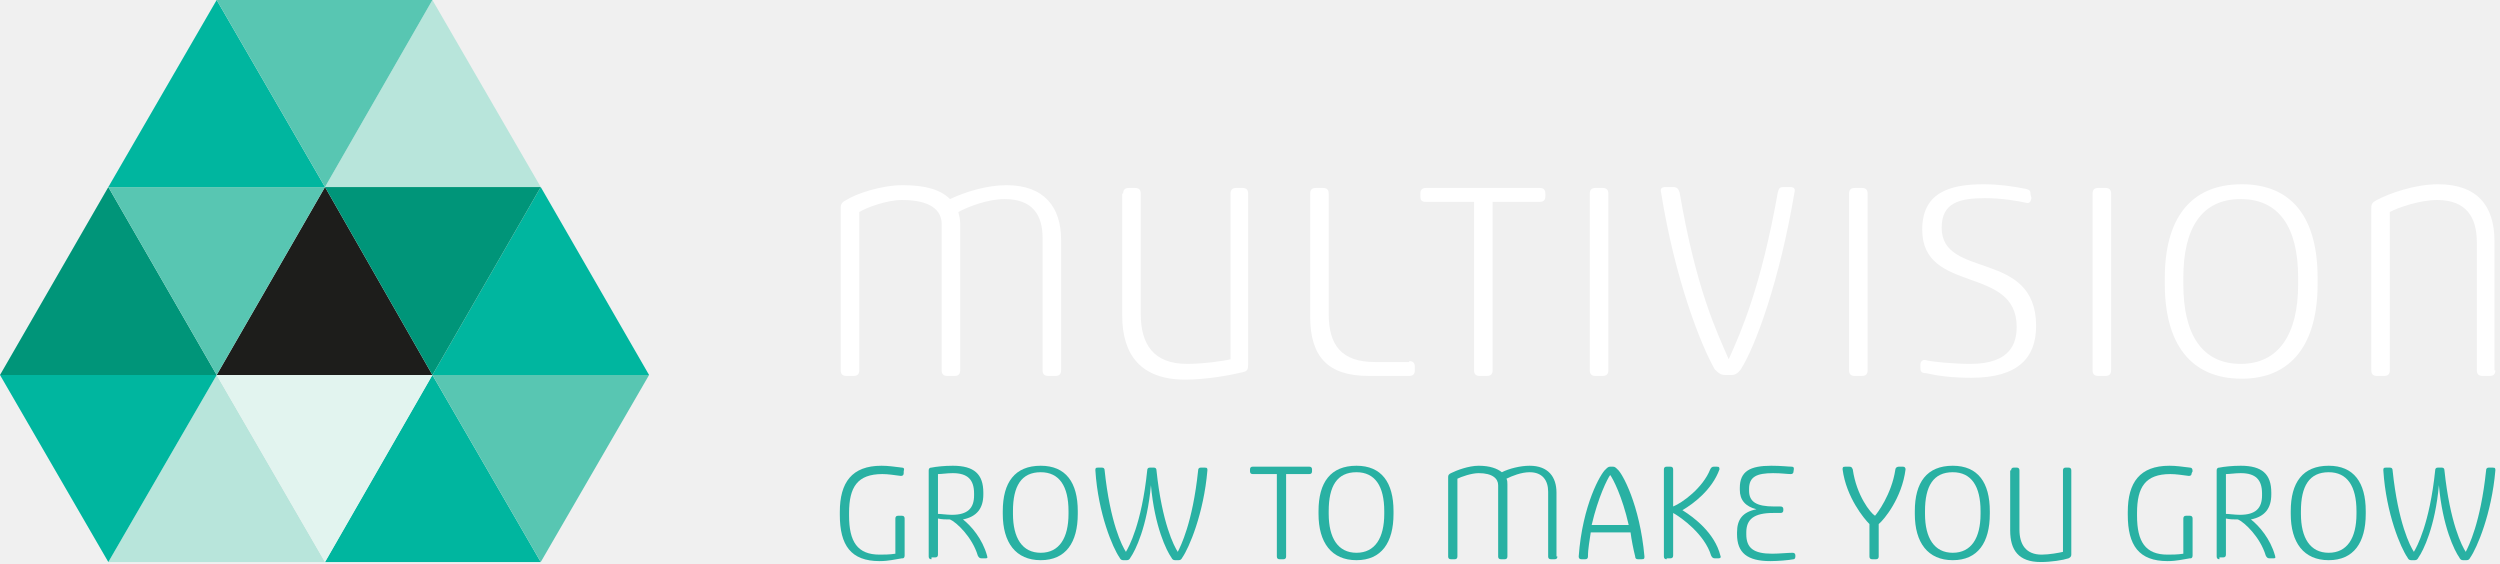
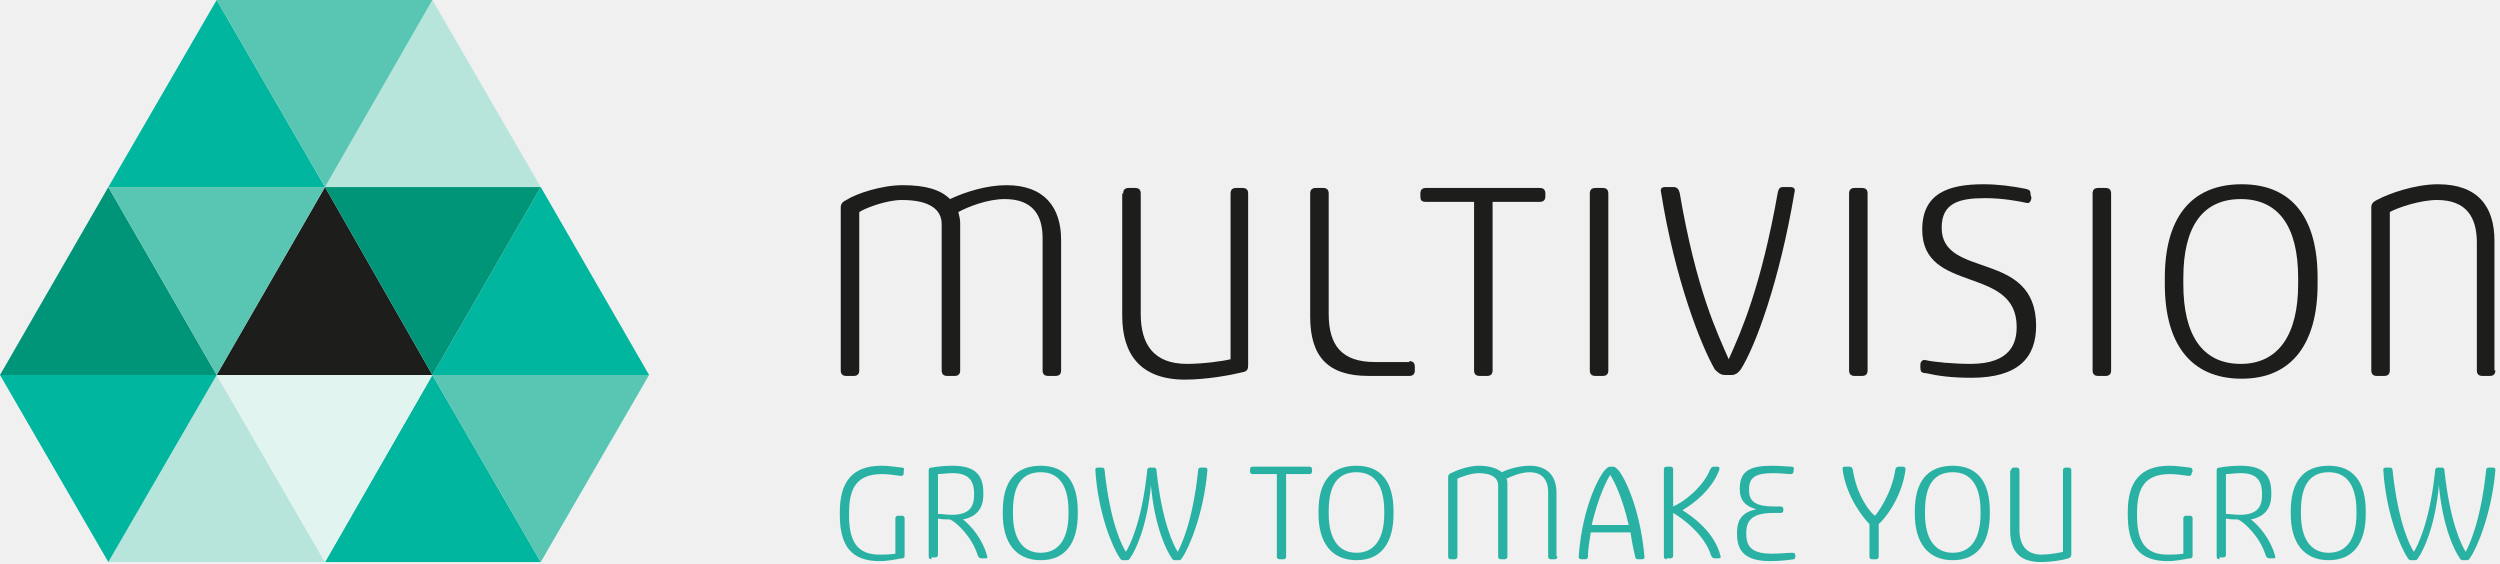
<svg xmlns="http://www.w3.org/2000/svg" version="1.1" id="Layer_1" x="0px" y="0px" viewBox="0 0 270 60.9" style="enable-background:new 0 0 270 60.9;" xml:space="preserve">
  <style type="text/css">
	.st0{fill:#1D1D1B;}
	.st1{fill:#B8E5DB;}
	.st2{fill:#00B69F;}
	.st3{fill:#009579;}
	.st4{fill:#58C6B2;}
	.st5{fill:#E2F4EF;}
- 	.st6{fill:#FFFFFF;}
- 	.st7{fill:#29B1A3;}
+ 	.st6{fill:#29B1A3;}
</style>
  <g>
    <polygon class="st0" points="46.7,40.5 35.1,20.2 23.4,40.5  " />
    <polygon class="st1" points="35.1,60.7 23.4,40.5 11.7,60.7  " />
    <polygon class="st2" points="58.4,60.7 46.7,40.5 35.1,60.7  " />
    <polygon class="st3" points="23.4,40.5 11.7,20.2 0,40.5  " />
    <polygon class="st2" points="70.1,40.5 58.4,20.2 46.7,40.5  " />
    <polygon class="st2" points="35.1,20.2 23.4,0 11.7,20.2  " />
    <polygon class="st1" points="58.4,20.2 46.7,0 35.1,20.2  " />
    <polygon class="st4" points="11.7,20.2 23.4,40.5 35.1,20.2  " />
    <polygon class="st3" points="35.1,20.2 46.7,40.5 58.4,20.2  " />
    <polygon class="st5" points="23.4,40.5 35.1,60.7 46.7,40.5  " />
    <polygon class="st4" points="46.7,40.5 58.4,60.7 70.1,40.5  " />
    <polygon class="st2" points="0,40.5 11.7,60.7 23.4,40.5  " />
    <polygon class="st4" points="23.4,0 35.1,20.2 46.7,0  " />
  </g>
  <g>
    <g>
-       <path class="st6" d="M114.6,40c0,0.4-0.2,0.6-0.6,0.6h-0.8c-0.4,0-0.6-0.2-0.6-0.6V25.7c0-2.5-1.1-4.2-4.1-4.2    c-1.8,0-3.9,0.8-5,1.4c0.1,0.4,0.2,0.8,0.2,1.2V40c0,0.4-0.2,0.6-0.6,0.6h-0.8c-0.4,0-0.6-0.2-0.6-0.6V24.2c0-1.5-1.2-2.6-4.3-2.6    c-1.6,0-3.8,0.8-4.6,1.3V40c0,0.4-0.2,0.6-0.6,0.6h-0.8c-0.4,0-0.6-0.2-0.6-0.6V22.4c0-0.4,0.2-0.6,0.6-0.8    c1.1-0.7,3.8-1.6,6.1-1.6c2.5,0,4.1,0.5,5.1,1.5c1.7-0.8,4-1.5,6.1-1.5c4.1,0,5.9,2.4,5.9,5.9V40z" />
-       <path class="st6" d="M121.3,20.9c0-0.4,0.2-0.6,0.6-0.6h0.7c0.4,0,0.6,0.2,0.6,0.6v13c0,3.3,1.4,5.4,5,5.4c1.7,0,3.9-0.3,4.7-0.5    V20.9c0-0.4,0.2-0.6,0.6-0.6h0.7c0.4,0,0.6,0.2,0.6,0.6v18.5c0,0.5-0.1,0.7-0.6,0.8c-1.2,0.3-3.9,0.8-6.2,0.8    c-4.8,0-6.8-2.7-6.8-6.9V20.9z" />
-       <path class="st6" d="M152.2,39c0.4,0,0.6,0.2,0.6,0.6V40c0,0.4-0.2,0.6-0.6,0.6h-4.4c-4.4,0-6.3-2.1-6.3-6.4V20.9    c0-0.4,0.2-0.6,0.6-0.6h0.8c0.4,0,0.6,0.2,0.6,0.6v13c0,3.4,1.4,5.2,5,5.2H152.2z" />
-       <path class="st6" d="M159.8,40.6c-0.4,0-0.6-0.2-0.6-0.6V21.8h-5.2c-0.5,0-0.6-0.2-0.6-0.6v-0.3c0-0.4,0.2-0.6,0.6-0.6h12.3    c0.4,0,0.6,0.2,0.6,0.6v0.3c0,0.4-0.2,0.6-0.6,0.6h-5.1V40c0,0.4-0.2,0.6-0.6,0.6H159.8z" />
-       <path class="st6" d="M172.3,40.6c-0.4,0-0.6-0.2-0.6-0.6V20.9c0-0.4,0.2-0.6,0.6-0.6h0.8c0.4,0,0.6,0.2,0.6,0.6V40    c0,0.4-0.2,0.6-0.6,0.6H172.3z" />
-       <path class="st6" d="M192,20.8c0.1-0.3,0.1-0.6,0.6-0.6h0.7c0.5,0,0.6,0.2,0.5,0.6c-1.6,9.5-4.2,16.6-5.8,19.1    c-0.3,0.4-0.6,0.6-1,0.6h-0.7c-0.5,0-0.8-0.3-1.1-0.6c-1.5-2.6-4.3-9.7-5.8-19.1c-0.1-0.4,0-0.6,0.5-0.6h0.8    c0.5,0,0.6,0.3,0.7,0.6c1.8,10.5,4,15,5.3,18C188.1,35.7,190.2,30.9,192,20.8z" />
-       <path class="st6" d="M200.3,40.6c-0.4,0-0.6-0.2-0.6-0.6V20.9c0-0.4,0.2-0.6,0.6-0.6h0.8c0.4,0,0.6,0.2,0.6,0.6V40    c0,0.4-0.2,0.6-0.6,0.6H200.3z" />
-       <path class="st6" d="M219.4,21.4c-0.1,0.4-0.2,0.6-0.6,0.5c-0.9-0.2-2.6-0.5-4.4-0.5c-2.8,0-4.7,0.5-4.7,3.2    c0,5.6,10.2,2.3,10.2,10.6c0,3.4-1.9,5.6-7,5.6c-2.1,0-3.6-0.2-4.9-0.5c-0.5,0-0.6-0.2-0.6-0.6v-0.3c0-0.4,0.3-0.6,0.6-0.5    c0.8,0.2,3.1,0.4,4.8,0.4c4.4,0,5-2.3,5-4c0-6.7-10.2-3.5-10.2-10.5c0-3.9,2.8-4.9,6.6-4.9c1.6,0,3.1,0.2,4.6,0.5    c0.4,0.1,0.5,0.2,0.5,0.6L219.4,21.4z" />
-       <path class="st6" d="M226.6,40.6c-0.4,0-0.6-0.2-0.6-0.6V20.9c0-0.4,0.2-0.6,0.6-0.6h0.8c0.4,0,0.6,0.2,0.6,0.6V40    c0,0.4-0.2,0.6-0.6,0.6H226.6z" />
-       <path class="st6" d="M233.8,30c0-6.3,2.7-10.1,8.3-10.1c5.5,0,8.2,3.7,8.2,10.1v0.7c0,6.3-2.7,10.2-8.2,10.2    c-5.6,0-8.3-3.9-8.3-10.2V30z M248.2,30c0-5.5-2.1-8.5-6.2-8.5c-4.2,0-6.2,3.1-6.2,8.5v0.7c0,5.4,2,8.6,6.2,8.6    c4.1,0,6.2-3.2,6.2-8.6V30z" />
-       <path class="st6" d="M269.5,40c0,0.4-0.2,0.6-0.6,0.6h-0.8c-0.4,0-0.6-0.2-0.6-0.6V26.2c0-2.7-1.1-4.6-4.3-4.6    c-1.8,0-4.2,0.8-5.1,1.3V40c0,0.4-0.2,0.6-0.6,0.6h-0.8c-0.4,0-0.6-0.2-0.6-0.6V22.4c0-0.4,0.2-0.6,0.6-0.8    c1.3-0.7,4.1-1.7,6.6-1.7c4.3,0,6.1,2.4,6.1,6.1V40z" />
+       <path class="st0" d="M114.6,40c0,0.4-0.2,0.6-0.6,0.6h-0.8c-0.4,0-0.6-0.2-0.6-0.6V25.7c0-2.5-1.1-4.2-4.1-4.2    c-1.8,0-3.9,0.8-5,1.4c0.1,0.4,0.2,0.8,0.2,1.2V40c0,0.4-0.2,0.6-0.6,0.6h-0.8c-0.4,0-0.6-0.2-0.6-0.6V24.2c0-1.5-1.2-2.6-4.3-2.6    c-1.6,0-3.8,0.8-4.6,1.3V40c0,0.4-0.2,0.6-0.6,0.6h-0.8c-0.4,0-0.6-0.2-0.6-0.6V22.4c0-0.4,0.2-0.6,0.6-0.8    c1.1-0.7,3.8-1.6,6.1-1.6c2.5,0,4.1,0.5,5.1,1.5c1.7-0.8,4-1.5,6.1-1.5c4.1,0,5.9,2.4,5.9,5.9V40z" />
+       <path class="st0" d="M121.3,20.9c0-0.4,0.2-0.6,0.6-0.6h0.7c0.4,0,0.6,0.2,0.6,0.6v13c0,3.3,1.4,5.4,5,5.4c1.7,0,3.9-0.3,4.7-0.5    V20.9c0-0.4,0.2-0.6,0.6-0.6h0.7c0.4,0,0.6,0.2,0.6,0.6v18.5c0,0.5-0.1,0.7-0.6,0.8c-1.2,0.3-3.9,0.8-6.2,0.8    c-4.8,0-6.8-2.7-6.8-6.9V20.9z" />
+       <path class="st0" d="M152.2,39c0.4,0,0.6,0.2,0.6,0.6V40c0,0.4-0.2,0.6-0.6,0.6h-4.4c-4.4,0-6.3-2.1-6.3-6.4V20.9    c0-0.4,0.2-0.6,0.6-0.6h0.8c0.4,0,0.6,0.2,0.6,0.6v13c0,3.4,1.4,5.2,5,5.2H152.2z" />
+       <path class="st0" d="M159.8,40.6c-0.4,0-0.6-0.2-0.6-0.6V21.8h-5.2c-0.5,0-0.6-0.2-0.6-0.6v-0.3c0-0.4,0.2-0.6,0.6-0.6h12.3    c0.4,0,0.6,0.2,0.6,0.6v0.3c0,0.4-0.2,0.6-0.6,0.6h-5.1V40c0,0.4-0.2,0.6-0.6,0.6H159.8z" />
+       <path class="st0" d="M172.3,40.6c-0.4,0-0.6-0.2-0.6-0.6V20.9c0-0.4,0.2-0.6,0.6-0.6h0.8c0.4,0,0.6,0.2,0.6,0.6V40    c0,0.4-0.2,0.6-0.6,0.6H172.3z" />
+       <path class="st0" d="M192,20.8c0.1-0.3,0.1-0.6,0.6-0.6h0.7c0.5,0,0.6,0.2,0.5,0.6c-1.6,9.5-4.2,16.6-5.8,19.1    c-0.3,0.4-0.6,0.6-1,0.6h-0.7c-0.5,0-0.8-0.3-1.1-0.6c-1.5-2.6-4.3-9.7-5.8-19.1c-0.1-0.4,0-0.6,0.5-0.6h0.8    c0.5,0,0.6,0.3,0.7,0.6c1.8,10.5,4,15,5.3,18C188.1,35.7,190.2,30.9,192,20.8z" />
+       <path class="st0" d="M200.3,40.6c-0.4,0-0.6-0.2-0.6-0.6V20.9c0-0.4,0.2-0.6,0.6-0.6h0.8c0.4,0,0.6,0.2,0.6,0.6V40    c0,0.4-0.2,0.6-0.6,0.6H200.3z" />
+       <path class="st0" d="M219.4,21.4c-0.1,0.4-0.2,0.6-0.6,0.5c-0.9-0.2-2.6-0.5-4.4-0.5c-2.8,0-4.7,0.5-4.7,3.2    c0,5.6,10.2,2.3,10.2,10.6c0,3.4-1.9,5.6-7,5.6c-2.1,0-3.6-0.2-4.9-0.5c-0.5,0-0.6-0.2-0.6-0.6v-0.3c0-0.4,0.3-0.6,0.6-0.5    c0.8,0.2,3.1,0.4,4.8,0.4c4.4,0,5-2.3,5-4c0-6.7-10.2-3.5-10.2-10.5c0-3.9,2.8-4.9,6.6-4.9c1.6,0,3.1,0.2,4.6,0.5    c0.4,0.1,0.5,0.2,0.5,0.6L219.4,21.4z" />
+       <path class="st0" d="M226.6,40.6c-0.4,0-0.6-0.2-0.6-0.6V20.9c0-0.4,0.2-0.6,0.6-0.6h0.8c0.4,0,0.6,0.2,0.6,0.6V40    c0,0.4-0.2,0.6-0.6,0.6H226.6z" />
+       <path class="st0" d="M233.8,30c0-6.3,2.7-10.1,8.3-10.1c5.5,0,8.2,3.7,8.2,10.1v0.7c0,6.3-2.7,10.2-8.2,10.2    c-5.6,0-8.3-3.9-8.3-10.2V30z M248.2,30c0-5.5-2.1-8.5-6.2-8.5c-4.2,0-6.2,3.1-6.2,8.5v0.7c0,5.4,2,8.6,6.2,8.6    c4.1,0,6.2-3.2,6.2-8.6V30z" />
+       <path class="st0" d="M269.5,40c0,0.4-0.2,0.6-0.6,0.6h-0.8c-0.4,0-0.6-0.2-0.6-0.6V26.2c0-2.7-1.1-4.6-4.3-4.6    c-1.8,0-4.2,0.8-5.1,1.3V40c0,0.4-0.2,0.6-0.6,0.6h-0.8c-0.4,0-0.6-0.2-0.6-0.6V22.4c0-0.4,0.2-0.6,0.6-0.8    c1.3-0.7,4.1-1.7,6.6-1.7c4.3,0,6.1,2.4,6.1,6.1V40z" />
    </g>
    <g>
-       <path class="st7" d="M97.6,51.1c0,0.2-0.1,0.3-0.3,0.3c-0.8-0.1-1.4-0.2-2-0.2c-2.7,0-3.6,1.4-3.6,4.2v0.3c0,2.8,0.9,4.2,3.3,4.2    c0.4,0,1.1,0,1.7-0.1v-3.8c0-0.2,0.1-0.3,0.3-0.3h0.4c0.2,0,0.3,0.1,0.3,0.3V60c0,0.2-0.1,0.3-0.2,0.3l-0.1,0    c-0.7,0.1-1.4,0.3-2.4,0.3c-3.1,0-4.3-1.7-4.3-5v-0.3c0-3.2,1.3-5,4.5-5c0.7,0,1.4,0.1,2.2,0.2c0.2,0,0.3,0.1,0.2,0.4L97.6,51.1z" />
-       <path class="st7" d="M105.2,53.5v-0.2c0-1.5-0.7-2.2-2.3-2.2c-0.6,0-1.2,0.1-1.6,0.1v4.3c0.3,0,1,0.1,1.5,0.1    C104.5,55.6,105.2,54.9,105.2,53.5 M100.6,60.4c-0.2,0-0.3-0.1-0.3-0.3v-9.3c0-0.2,0.1-0.3,0.3-0.3c0.5-0.1,1.4-0.2,2.3-0.2    c2.3,0,3.3,0.9,3.3,2.9v0.2c0,1.5-0.7,2.4-2.2,2.7c0.9,0.7,2.1,2.1,2.6,3.9c0.1,0.3,0,0.3-0.2,0.3H106c-0.2,0-0.3-0.1-0.4-0.3    c-0.6-2-2.3-3.6-3-3.9c-0.4,0-0.9,0-1.3-0.1v3.9c0,0.2-0.1,0.3-0.3,0.3H100.6z" />
-       <path class="st7" d="M115.4,55.2c0-2.7-1-4.2-3-4.2c-2.1,0-3,1.5-3,4.2v0.3c0,2.6,1,4.2,3,4.2c2,0,3-1.6,3-4.2V55.2z M108.3,55.2    c0-3.1,1.3-4.9,4.1-4.9c2.7,0,4,1.8,4,4.9v0.3c0,3.1-1.3,5-4,5c-2.7,0-4.1-1.9-4.1-5V55.2z" />
-       <path class="st7" d="M129.4,50.8c0-0.2,0.1-0.3,0.3-0.3h0.4c0.3,0,0.3,0.1,0.3,0.3c-0.4,4.7-2,8.4-2.7,9.4    c-0.1,0.2-0.2,0.3-0.4,0.3h-0.4c-0.2,0-0.3-0.1-0.4-0.3c-0.5-0.7-1.8-3.3-2.2-7.8c-0.4,4.5-1.7,7.1-2.2,7.8    c-0.1,0.2-0.2,0.3-0.4,0.3h-0.4c-0.2,0-0.3-0.1-0.4-0.3c-0.7-1-2.3-4.7-2.6-9.4c0-0.2,0-0.3,0.3-0.3h0.4c0.2,0,0.3,0.1,0.3,0.3    c0.6,5.7,1.9,8.2,2.3,8.8c0.3-0.5,1.7-3,2.3-8.8c0-0.2,0.1-0.3,0.3-0.3h0.4c0.2,0,0.3,0.1,0.3,0.3c0.6,5.7,1.9,8.2,2.3,8.8    C127.5,59,128.8,56.5,129.4,50.8" />
-       <path class="st7" d="M138.2,60.4c-0.2,0-0.3-0.1-0.3-0.3v-8.9h-2.6c-0.2,0-0.3-0.1-0.3-0.3v-0.2c0-0.2,0.1-0.3,0.3-0.3h6.1    c0.2,0,0.3,0.1,0.3,0.3v0.2c0,0.2-0.1,0.3-0.3,0.3h-2.5v8.9c0,0.2-0.1,0.3-0.3,0.3H138.2z" />
-       <path class="st7" d="M149.5,55.2c0-2.7-1-4.2-3-4.2c-2.1,0-3,1.5-3,4.2v0.3c0,2.6,1,4.2,3,4.2c2,0,3-1.6,3-4.2V55.2z M142.4,55.2    c0-3.1,1.3-4.9,4.1-4.9c2.7,0,4,1.8,4,4.9v0.3c0,3.1-1.3,5-4,5c-2.7,0-4.1-1.9-4.1-5V55.2z" />
-       <path class="st7" d="M168.2,60.1c0,0.2-0.1,0.3-0.3,0.3h-0.4c-0.2,0-0.3-0.1-0.3-0.3v-7c0-1.2-0.6-2.1-2-2.1    c-0.9,0-1.9,0.4-2.5,0.7c0.1,0.2,0.1,0.4,0.1,0.6v7.8c0,0.2-0.1,0.3-0.3,0.3h-0.4c-0.2,0-0.3-0.1-0.3-0.3v-7.7    c0-0.7-0.6-1.3-2.1-1.3c-0.8,0-1.9,0.4-2.3,0.6v8.4c0,0.2-0.1,0.3-0.3,0.3h-0.4c-0.2,0-0.3-0.1-0.3-0.3v-8.6    c0-0.2,0.1-0.3,0.3-0.4c0.6-0.3,1.9-0.8,3-0.8c1.2,0,2,0.3,2.5,0.7c0.8-0.4,2-0.7,3-0.7c2,0,2.9,1.2,2.9,2.9V60.1z" />
-       <path class="st7" d="M171.9,56.7h4c-0.7-3.1-1.7-5-2-5.4C173.6,51.7,172.6,53.7,171.9,56.7 M176.1,57.5h-4.3    c-0.1,0.8-0.3,1.7-0.3,2.6c0,0.2-0.1,0.3-0.3,0.3h-0.4c-0.2,0-0.3-0.1-0.3-0.3c0.4-5.6,2.4-9,2.9-9.4c0.2-0.2,0.3-0.3,0.5-0.3h0.3    c0.2,0,0.3,0.1,0.5,0.3c0.5,0.4,2.4,3.8,2.9,9.4c0,0.2,0,0.3-0.3,0.3h-0.4c-0.2,0-0.3-0.1-0.3-0.3    C176.4,59.3,176.2,58.3,176.1,57.5" />
-       <path class="st7" d="M180,60.4c-0.2,0-0.3-0.1-0.3-0.3v-9.4c0-0.2,0.1-0.3,0.3-0.3h0.4c0.2,0,0.3,0.1,0.3,0.3v4c1-0.4,3.2-2,4-4    c0.1-0.2,0.2-0.3,0.4-0.3h0.3c0.3,0,0.3,0.1,0.3,0.3c-0.8,2.2-2.8,3.7-4,4.4c1.3,0.8,3.5,2.5,4.1,4.9c0.1,0.2,0,0.3-0.2,0.3h-0.4    c-0.2,0-0.3-0.1-0.4-0.3c-0.7-2.3-3.2-4.1-4.1-4.6v4.6c0,0.2-0.1,0.3-0.3,0.3H180z" />
-       <path class="st7" d="M193.7,50.9c0,0.2-0.1,0.3-0.3,0.3c-0.4,0-1-0.1-1.9-0.1c-1.8,0-2.6,0.4-2.6,1.7v0.2c0,1.2,0.8,1.7,2.7,1.7    h0.7c0.2,0,0.3,0.1,0.3,0.3v0.1c0,0.2-0.1,0.3-0.3,0.3h-0.8c-2.1,0-2.9,0.7-2.9,2.1v0.2c0,1.5,0.8,2.1,2.8,2.1    c0.7,0,1.7-0.1,2.2-0.1c0.2,0,0.3,0.1,0.3,0.3v0.1c0,0.2-0.1,0.3-0.2,0.3c-0.5,0.1-1.7,0.2-2.5,0.2c-2.5,0-3.6-0.9-3.6-2.9v-0.2    c0-1.4,0.6-2.2,2.1-2.5c-1.2-0.3-1.8-1-1.8-2.1v-0.2c0-1.8,1.1-2.4,3.4-2.4c1.1,0,1.8,0.1,2.2,0.1    C193.7,50.4,193.8,50.5,193.7,50.9L193.7,50.9z" />
-       <path class="st7" d="M204.7,50.7c0-0.1,0.1-0.3,0.4-0.3h0.4c0.2,0,0.3,0.1,0.3,0.3c-0.4,3.1-2.3,5.4-2.9,5.9v3.5    c0,0.2-0.1,0.3-0.3,0.3h-0.4c-0.2,0-0.3-0.1-0.3-0.3v-3.5c-0.6-0.6-2.5-2.9-2.9-5.9c0-0.2,0-0.3,0.3-0.3h0.4    c0.3,0,0.3,0.1,0.4,0.3c0.4,2.8,1.9,4.7,2.4,5C202.7,55.5,204.3,53.4,204.7,50.7" />
-       <path class="st7" d="M213.9,55.2c0-2.7-1-4.2-3-4.2c-2.1,0-3,1.5-3,4.2v0.3c0,2.6,1,4.2,3,4.2c2,0,3-1.6,3-4.2V55.2z M206.8,55.2    c0-3.1,1.3-4.9,4.1-4.9c2.7,0,4,1.8,4,4.9v0.3c0,3.1-1.3,5-4,5c-2.7,0-4.1-1.9-4.1-5V55.2z" />
-       <path class="st7" d="M217.2,50.8c0-0.2,0.1-0.3,0.3-0.3h0.3c0.2,0,0.3,0.1,0.3,0.3v6.4c0,1.6,0.7,2.7,2.4,2.7    c0.8,0,1.9-0.2,2.3-0.3v-8.8c0-0.2,0.1-0.3,0.3-0.3h0.3c0.2,0,0.3,0.1,0.3,0.3v9.1c0,0.2-0.1,0.3-0.3,0.4c-0.6,0.2-1.9,0.4-3,0.4    c-2.4,0-3.3-1.3-3.3-3.4V50.8z" />
-       <path class="st7" d="M236.7,51.1c0,0.2-0.1,0.3-0.3,0.3c-0.8-0.1-1.4-0.2-2-0.2c-2.7,0-3.6,1.4-3.6,4.2v0.3c0,2.8,0.9,4.2,3.3,4.2    c0.4,0,1.1,0,1.7-0.1v-3.8c0-0.2,0.1-0.3,0.3-0.3h0.4c0.2,0,0.3,0.1,0.3,0.3V60c0,0.2-0.1,0.3-0.2,0.3l-0.1,0    c-0.7,0.1-1.4,0.3-2.4,0.3c-3.1,0-4.3-1.7-4.3-5v-0.3c0-3.2,1.3-5,4.5-5c0.7,0,1.4,0.1,2.2,0.2c0.2,0,0.3,0.1,0.3,0.4L236.7,51.1z    " />
-       <path class="st7" d="M244.3,53.5v-0.2c0-1.5-0.7-2.2-2.3-2.2c-0.6,0-1.2,0.1-1.6,0.1v4.3c0.3,0,1,0.1,1.5,0.1    C243.6,55.6,244.3,54.9,244.3,53.5 M239.7,60.4c-0.2,0-0.3-0.1-0.3-0.3v-9.3c0-0.2,0.1-0.3,0.3-0.3c0.5-0.1,1.4-0.2,2.3-0.2    c2.3,0,3.3,0.9,3.3,2.9v0.2c0,1.5-0.7,2.4-2.2,2.7c0.9,0.7,2.1,2.1,2.6,3.9c0.1,0.3,0,0.3-0.2,0.3h-0.4c-0.2,0-0.3-0.1-0.4-0.3    c-0.6-2-2.3-3.6-3-3.9c-0.4,0-0.9,0-1.3-0.1v3.9c0,0.2-0.1,0.3-0.3,0.3H239.7z" />
-       <path class="st7" d="M254.5,55.2c0-2.7-1-4.2-3-4.2c-2.1,0-3,1.5-3,4.2v0.3c0,2.6,1,4.2,3,4.2c2,0,3-1.6,3-4.2V55.2z M247.4,55.2    c0-3.1,1.3-4.9,4.1-4.9c2.7,0,4,1.8,4,4.9v0.3c0,3.1-1.3,5-4,5c-2.7,0-4.1-1.9-4.1-5V55.2z" />
-       <path class="st7" d="M268.5,50.8c0-0.2,0.1-0.3,0.3-0.3h0.4c0.3,0,0.3,0.1,0.3,0.3c-0.4,4.7-2,8.4-2.7,9.4    c-0.1,0.2-0.2,0.3-0.4,0.3H266c-0.2,0-0.3-0.1-0.4-0.3c-0.5-0.7-1.8-3.3-2.2-7.8c-0.4,4.5-1.7,7.1-2.2,7.8    c-0.1,0.2-0.2,0.3-0.4,0.3h-0.4c-0.2,0-0.3-0.1-0.4-0.3c-0.7-1-2.3-4.7-2.6-9.4c0-0.2,0-0.3,0.3-0.3h0.4c0.2,0,0.3,0.1,0.3,0.3    c0.6,5.7,1.9,8.2,2.3,8.8c0.3-0.5,1.7-3,2.3-8.8c0-0.2,0.1-0.3,0.3-0.3h0.4c0.2,0,0.3,0.1,0.3,0.3c0.6,5.7,1.9,8.2,2.3,8.8    C266.6,59,267.9,56.5,268.5,50.8" />
+       <path class="st6" d="M97.6,51.1c0,0.2-0.1,0.3-0.3,0.3c-0.8-0.1-1.4-0.2-2-0.2c-2.7,0-3.6,1.4-3.6,4.2v0.3c0,2.8,0.9,4.2,3.3,4.2    c0.4,0,1.1,0,1.7-0.1v-3.8c0-0.2,0.1-0.3,0.3-0.3h0.4c0.2,0,0.3,0.1,0.3,0.3V60c0,0.2-0.1,0.3-0.2,0.3l-0.1,0    c-0.7,0.1-1.4,0.3-2.4,0.3c-3.1,0-4.3-1.7-4.3-5v-0.3c0-3.2,1.3-5,4.5-5c0.7,0,1.4,0.1,2.2,0.2c0.2,0,0.3,0.1,0.2,0.4L97.6,51.1z" />
+       <path class="st6" d="M105.2,53.5v-0.2c0-1.5-0.7-2.2-2.3-2.2c-0.6,0-1.2,0.1-1.6,0.1v4.3c0.3,0,1,0.1,1.5,0.1    C104.5,55.6,105.2,54.9,105.2,53.5 M100.6,60.4c-0.2,0-0.3-0.1-0.3-0.3v-9.3c0-0.2,0.1-0.3,0.3-0.3c0.5-0.1,1.4-0.2,2.3-0.2    c2.3,0,3.3,0.9,3.3,2.9v0.2c0,1.5-0.7,2.4-2.2,2.7c0.9,0.7,2.1,2.1,2.6,3.9c0.1,0.3,0,0.3-0.2,0.3H106c-0.2,0-0.3-0.1-0.4-0.3    c-0.6-2-2.3-3.6-3-3.9c-0.4,0-0.9,0-1.3-0.1v3.9c0,0.2-0.1,0.3-0.3,0.3H100.6z" />
+       <path class="st6" d="M115.4,55.2c0-2.7-1-4.2-3-4.2c-2.1,0-3,1.5-3,4.2v0.3c0,2.6,1,4.2,3,4.2c2,0,3-1.6,3-4.2V55.2z M108.3,55.2    c0-3.1,1.3-4.9,4.1-4.9c2.7,0,4,1.8,4,4.9v0.3c0,3.1-1.3,5-4,5c-2.7,0-4.1-1.9-4.1-5V55.2z" />
+       <path class="st6" d="M129.4,50.8c0-0.2,0.1-0.3,0.3-0.3h0.4c0.3,0,0.3,0.1,0.3,0.3c-0.4,4.7-2,8.4-2.7,9.4    c-0.1,0.2-0.2,0.3-0.4,0.3h-0.4c-0.2,0-0.3-0.1-0.4-0.3c-0.5-0.7-1.8-3.3-2.2-7.8c-0.4,4.5-1.7,7.1-2.2,7.8    c-0.1,0.2-0.2,0.3-0.4,0.3h-0.4c-0.2,0-0.3-0.1-0.4-0.3c-0.7-1-2.3-4.7-2.6-9.4c0-0.2,0-0.3,0.3-0.3h0.4c0.2,0,0.3,0.1,0.3,0.3    c0.6,5.7,1.9,8.2,2.3,8.8c0.3-0.5,1.7-3,2.3-8.8c0-0.2,0.1-0.3,0.3-0.3h0.4c0.2,0,0.3,0.1,0.3,0.3c0.6,5.7,1.9,8.2,2.3,8.8    C127.5,59,128.8,56.5,129.4,50.8" />
+       <path class="st6" d="M138.2,60.4c-0.2,0-0.3-0.1-0.3-0.3v-8.9h-2.6c-0.2,0-0.3-0.1-0.3-0.3v-0.2c0-0.2,0.1-0.3,0.3-0.3h6.1    c0.2,0,0.3,0.1,0.3,0.3v0.2c0,0.2-0.1,0.3-0.3,0.3h-2.5v8.9c0,0.2-0.1,0.3-0.3,0.3H138.2z" />
+       <path class="st6" d="M149.5,55.2c0-2.7-1-4.2-3-4.2c-2.1,0-3,1.5-3,4.2v0.3c0,2.6,1,4.2,3,4.2c2,0,3-1.6,3-4.2V55.2z M142.4,55.2    c0-3.1,1.3-4.9,4.1-4.9c2.7,0,4,1.8,4,4.9v0.3c0,3.1-1.3,5-4,5c-2.7,0-4.1-1.9-4.1-5V55.2z" />
+       <path class="st6" d="M168.2,60.1c0,0.2-0.1,0.3-0.3,0.3h-0.4c-0.2,0-0.3-0.1-0.3-0.3v-7c0-1.2-0.6-2.1-2-2.1    c-0.9,0-1.9,0.4-2.5,0.7c0.1,0.2,0.1,0.4,0.1,0.6v7.8c0,0.2-0.1,0.3-0.3,0.3h-0.4c-0.2,0-0.3-0.1-0.3-0.3v-7.7    c0-0.7-0.6-1.3-2.1-1.3c-0.8,0-1.9,0.4-2.3,0.6v8.4c0,0.2-0.1,0.3-0.3,0.3h-0.4c-0.2,0-0.3-0.1-0.3-0.3v-8.6    c0-0.2,0.1-0.3,0.3-0.4c0.6-0.3,1.9-0.8,3-0.8c1.2,0,2,0.3,2.5,0.7c0.8-0.4,2-0.7,3-0.7c2,0,2.9,1.2,2.9,2.9V60.1z" />
+       <path class="st6" d="M171.9,56.7h4c-0.7-3.1-1.7-5-2-5.4C173.6,51.7,172.6,53.7,171.9,56.7 M176.1,57.5h-4.3    c-0.1,0.8-0.3,1.7-0.3,2.6c0,0.2-0.1,0.3-0.3,0.3h-0.4c-0.2,0-0.3-0.1-0.3-0.3c0.4-5.6,2.4-9,2.9-9.4c0.2-0.2,0.3-0.3,0.5-0.3h0.3    c0.2,0,0.3,0.1,0.5,0.3c0.5,0.4,2.4,3.8,2.9,9.4c0,0.2,0,0.3-0.3,0.3h-0.4c-0.2,0-0.3-0.1-0.3-0.3    C176.4,59.3,176.2,58.3,176.1,57.5" />
+       <path class="st6" d="M180,60.4c-0.2,0-0.3-0.1-0.3-0.3v-9.4c0-0.2,0.1-0.3,0.3-0.3h0.4c0.2,0,0.3,0.1,0.3,0.3v4c1-0.4,3.2-2,4-4    c0.1-0.2,0.2-0.3,0.4-0.3h0.3c0.3,0,0.3,0.1,0.3,0.3c-0.8,2.2-2.8,3.7-4,4.4c1.3,0.8,3.5,2.5,4.1,4.9c0.1,0.2,0,0.3-0.2,0.3h-0.4    c-0.2,0-0.3-0.1-0.4-0.3c-0.7-2.3-3.2-4.1-4.1-4.6v4.6c0,0.2-0.1,0.3-0.3,0.3H180z" />
+       <path class="st6" d="M193.7,50.9c0,0.2-0.1,0.3-0.3,0.3c-0.4,0-1-0.1-1.9-0.1c-1.8,0-2.6,0.4-2.6,1.7v0.2c0,1.2,0.8,1.7,2.7,1.7    h0.7c0.2,0,0.3,0.1,0.3,0.3v0.1c0,0.2-0.1,0.3-0.3,0.3h-0.8c-2.1,0-2.9,0.7-2.9,2.1v0.2c0,1.5,0.8,2.1,2.8,2.1    c0.7,0,1.7-0.1,2.2-0.1c0.2,0,0.3,0.1,0.3,0.3v0.1c0,0.2-0.1,0.3-0.2,0.3c-0.5,0.1-1.7,0.2-2.5,0.2c-2.5,0-3.6-0.9-3.6-2.9v-0.2    c0-1.4,0.6-2.2,2.1-2.5c-1.2-0.3-1.8-1-1.8-2.1v-0.2c0-1.8,1.1-2.4,3.4-2.4c1.1,0,1.8,0.1,2.2,0.1    C193.7,50.4,193.8,50.5,193.7,50.9L193.7,50.9z" />
+       <path class="st6" d="M204.7,50.7c0-0.1,0.1-0.3,0.4-0.3h0.4c0.2,0,0.3,0.1,0.3,0.3c-0.4,3.1-2.3,5.4-2.9,5.9v3.5    c0,0.2-0.1,0.3-0.3,0.3h-0.4c-0.2,0-0.3-0.1-0.3-0.3v-3.5c-0.6-0.6-2.5-2.9-2.9-5.9c0-0.2,0-0.3,0.3-0.3h0.4    c0.3,0,0.3,0.1,0.4,0.3c0.4,2.8,1.9,4.7,2.4,5C202.7,55.5,204.3,53.4,204.7,50.7" />
+       <path class="st6" d="M213.9,55.2c0-2.7-1-4.2-3-4.2c-2.1,0-3,1.5-3,4.2v0.3c0,2.6,1,4.2,3,4.2c2,0,3-1.6,3-4.2V55.2z M206.8,55.2    c0-3.1,1.3-4.9,4.1-4.9c2.7,0,4,1.8,4,4.9v0.3c0,3.1-1.3,5-4,5c-2.7,0-4.1-1.9-4.1-5V55.2z" />
+       <path class="st6" d="M217.2,50.8c0-0.2,0.1-0.3,0.3-0.3h0.3c0.2,0,0.3,0.1,0.3,0.3v6.4c0,1.6,0.7,2.7,2.4,2.7    c0.8,0,1.9-0.2,2.3-0.3v-8.8c0-0.2,0.1-0.3,0.3-0.3h0.3c0.2,0,0.3,0.1,0.3,0.3v9.1c0,0.2-0.1,0.3-0.3,0.4c-0.6,0.2-1.9,0.4-3,0.4    c-2.4,0-3.3-1.3-3.3-3.4V50.8z" />
+       <path class="st6" d="M236.7,51.1c0,0.2-0.1,0.3-0.3,0.3c-0.8-0.1-1.4-0.2-2-0.2c-2.7,0-3.6,1.4-3.6,4.2v0.3c0,2.8,0.9,4.2,3.3,4.2    c0.4,0,1.1,0,1.7-0.1v-3.8c0-0.2,0.1-0.3,0.3-0.3h0.4c0.2,0,0.3,0.1,0.3,0.3V60c0,0.2-0.1,0.3-0.2,0.3l-0.1,0    c-0.7,0.1-1.4,0.3-2.4,0.3c-3.1,0-4.3-1.7-4.3-5v-0.3c0-3.2,1.3-5,4.5-5c0.7,0,1.4,0.1,2.2,0.2c0.2,0,0.3,0.1,0.3,0.4L236.7,51.1z    " />
+       <path class="st6" d="M244.3,53.5v-0.2c0-1.5-0.7-2.2-2.3-2.2c-0.6,0-1.2,0.1-1.6,0.1v4.3c0.3,0,1,0.1,1.5,0.1    C243.6,55.6,244.3,54.9,244.3,53.5 M239.7,60.4c-0.2,0-0.3-0.1-0.3-0.3v-9.3c0-0.2,0.1-0.3,0.3-0.3c0.5-0.1,1.4-0.2,2.3-0.2    c2.3,0,3.3,0.9,3.3,2.9v0.2c0,1.5-0.7,2.4-2.2,2.7c0.9,0.7,2.1,2.1,2.6,3.9c0.1,0.3,0,0.3-0.2,0.3h-0.4c-0.2,0-0.3-0.1-0.4-0.3    c-0.6-2-2.3-3.6-3-3.9c-0.4,0-0.9,0-1.3-0.1v3.9c0,0.2-0.1,0.3-0.3,0.3H239.7z" />
+       <path class="st6" d="M254.5,55.2c0-2.7-1-4.2-3-4.2c-2.1,0-3,1.5-3,4.2v0.3c0,2.6,1,4.2,3,4.2c2,0,3-1.6,3-4.2V55.2z M247.4,55.2    c0-3.1,1.3-4.9,4.1-4.9c2.7,0,4,1.8,4,4.9v0.3c0,3.1-1.3,5-4,5c-2.7,0-4.1-1.9-4.1-5V55.2z" />
+       <path class="st6" d="M268.5,50.8c0-0.2,0.1-0.3,0.3-0.3h0.4c0.3,0,0.3,0.1,0.3,0.3c-0.4,4.7-2,8.4-2.7,9.4    c-0.1,0.2-0.2,0.3-0.4,0.3H266c-0.2,0-0.3-0.1-0.4-0.3c-0.5-0.7-1.8-3.3-2.2-7.8c-0.4,4.5-1.7,7.1-2.2,7.8    c-0.1,0.2-0.2,0.3-0.4,0.3h-0.4c-0.2,0-0.3-0.1-0.4-0.3c-0.7-1-2.3-4.7-2.6-9.4c0-0.2,0-0.3,0.3-0.3h0.4c0.2,0,0.3,0.1,0.3,0.3    c0.6,5.7,1.9,8.2,2.3,8.8c0.3-0.5,1.7-3,2.3-8.8c0-0.2,0.1-0.3,0.3-0.3h0.4c0.2,0,0.3,0.1,0.3,0.3c0.6,5.7,1.9,8.2,2.3,8.8    C266.6,59,267.9,56.5,268.5,50.8" />
    </g>
  </g>
</svg>
